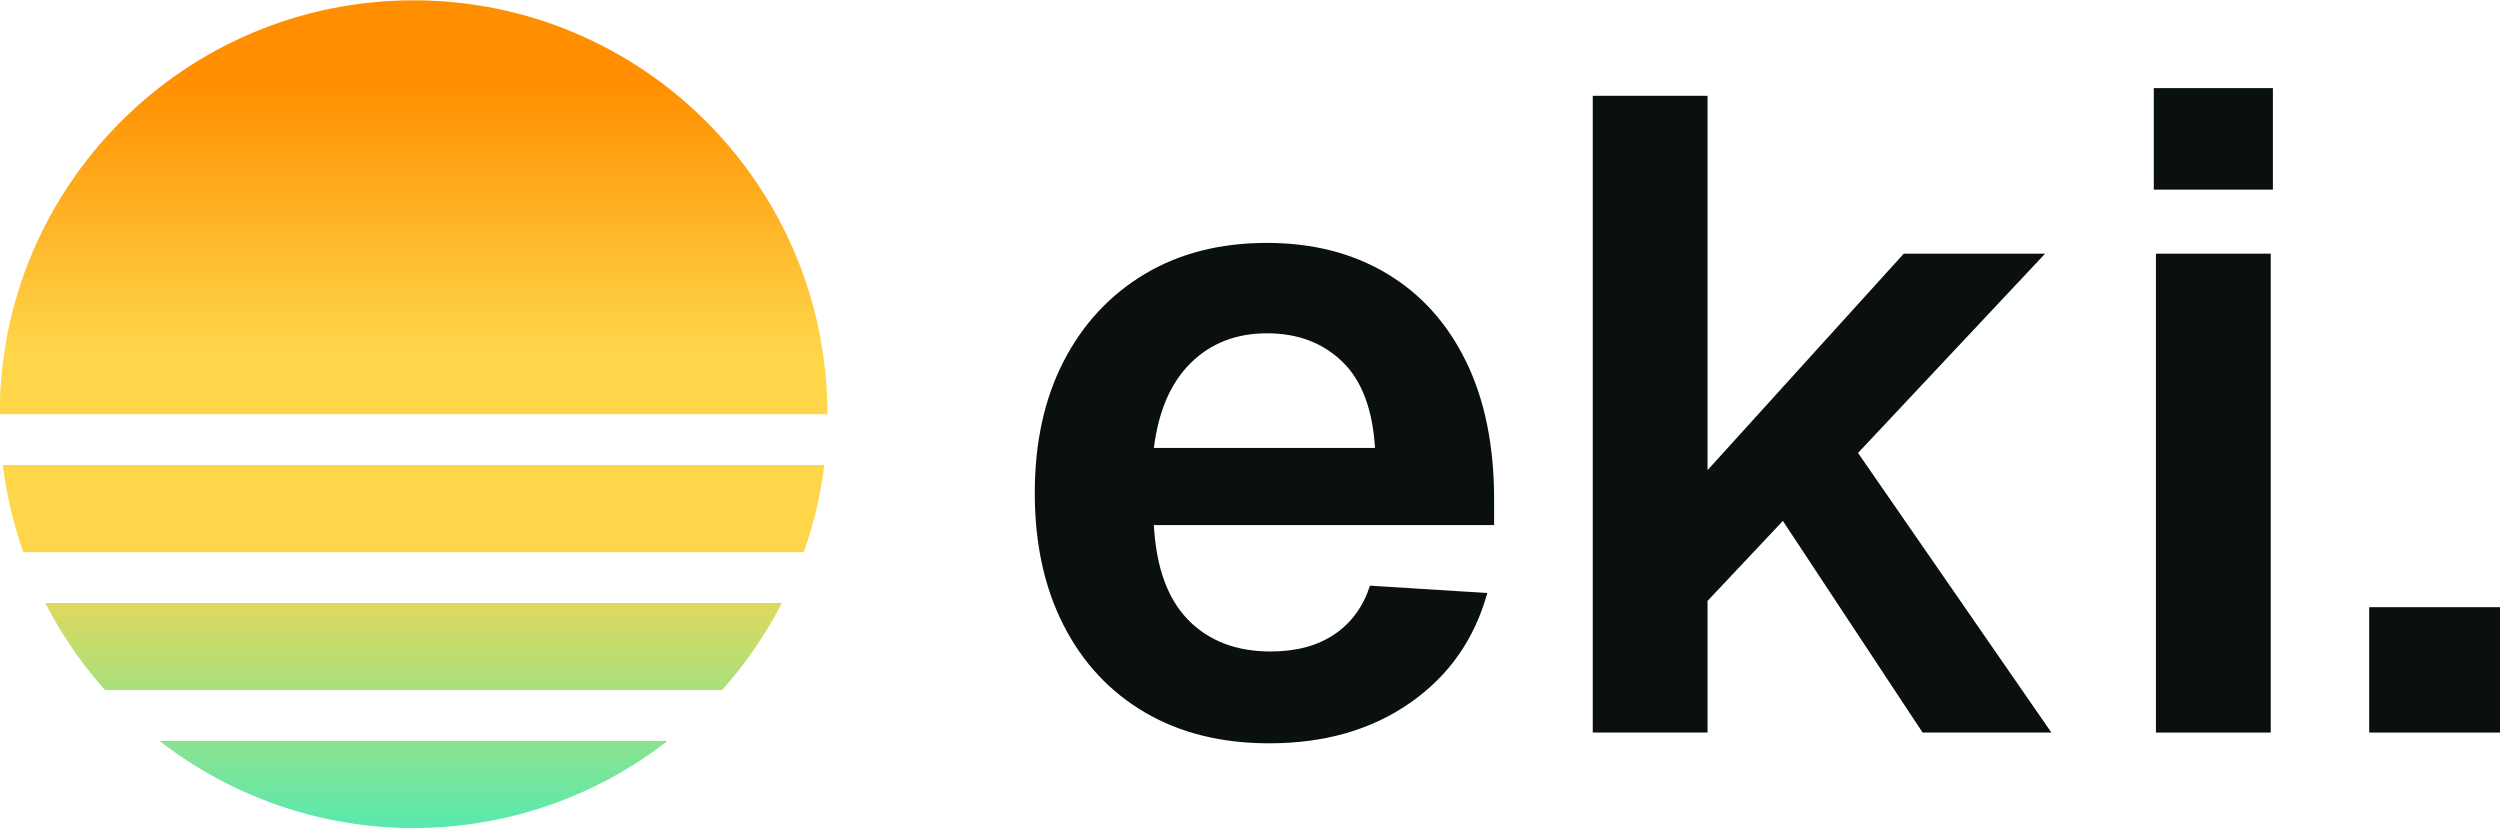
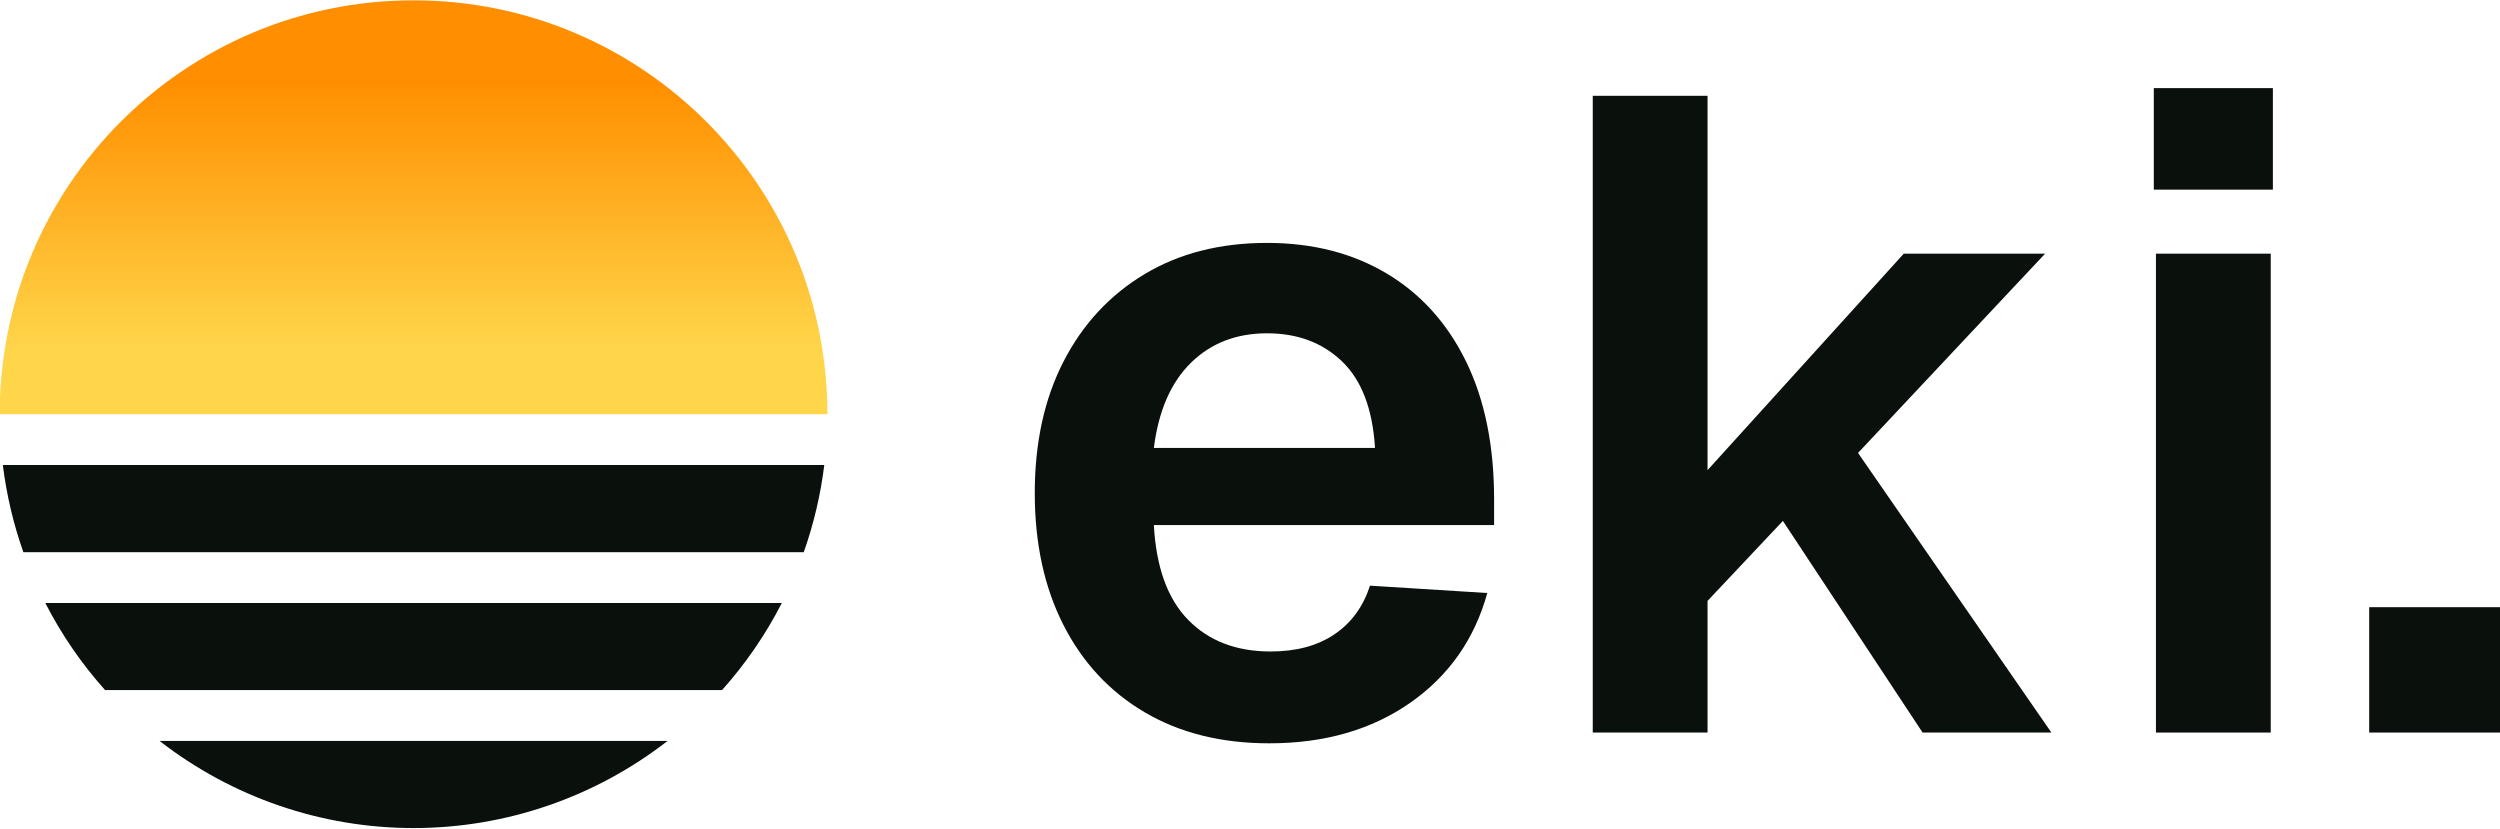
<svg xmlns="http://www.w3.org/2000/svg" viewBox="0.35 -816.86 2787.7 923.72" width="480" height="159.05">
  <defs>
    <linearGradient id="eki-sun" gradientUnits="userSpaceOnUse" x1="0" y1="0" x2="0" y2="100">
      <stop offset="0" stop-color="#FF8F00" />
      <stop offset="0.1" stop-color="#FF8F00" />
      <stop offset="0.42" stop-color="#FFD54A" />
-       <stop offset="0.66" stop-color="#FFD54A" />
-       <stop offset="1" stop-color="#58E9AE" />
+       <stop offset="1" stop-color="#FFD54A" />
    </linearGradient>
  </defs>
  <g transform="translate(0 -816.5) scale(9.23)">
    <path d="M0 50A50 50 0 0 1 100 50Z" fill="url(#eki-sun)" />
-     <path d="M0.38 56.14L99.62 56.14A50 50 0 0 1 97.14 66.67L2.86 66.67A50 50 0 0 1 0.38 56.14Z" fill="url(#eki-sun)" />
-     <path d="M5.51 72.81L94.49 72.81A50 50 0 0 1 87.27 83.33L12.73 83.33A50 50 0 0 1 5.51 72.81Z" fill="url(#eki-sun)" />
-     <path d="M19.31 89.47L80.69 89.47A50 50 0 0 1 50.00 100.00L50.00 100.00A50 50 0 0 1 19.31 89.47Z" fill="url(#eki-sun)" />
+     <path d="M0.38 56.14L99.62 56.14A50 50 0 0 1 97.14 66.67L2.86 66.67A50 50 0 0 1 0.38 56.14Z" fill="#0A100C" />
+     <path d="M5.51 72.81L94.49 72.81A50 50 0 0 1 87.27 83.33L12.73 83.33A50 50 0 0 1 5.51 72.81Z" fill="#0A100C" />
+     <path d="M19.31 89.47L80.69 89.47A50 50 0 0 1 50.00 100.00L50.00 100.00A50 50 0 0 1 19.31 89.47Z" fill="#0A100C" />
  </g>
  <g transform="translate(1115 0)">
    <path d="M300.6 12Q220.8 12 162.1 -22.4Q103.4 -56.8 71.3 -119.7Q39.2 -182.6 39.2 -267Q39.2 -351.4 71.3 -413.8Q103.4 -476.2 161.5 -511.1Q219.6 -546 298.2 -546Q374.4 -546 431.6 -511.9Q488.8 -477.8 520.1 -413.8Q551.4 -349.8 551.4 -260V-231.4H172Q175.8 -160.8 210.3 -125.6Q244.8 -90.4 302.2 -90.4Q345 -90.4 373.3 -109.5Q401.6 -128.6 413 -163.8L543.8 -155.6Q522.4 -78.2 457.7 -33.1Q393 12 300.6 12ZM172 -317.4H418.6Q414.6 -382.4 381.9 -413.8Q349.2 -445.2 298.2 -445.2Q246.8 -445.2 213.3 -412.3Q179.8 -379.4 172 -317.4Z" fill="#0A100C" />
    <path d="M661.4 0V-710H789.4V-292.6L1008.2 -534H1165.8L957.2 -311.8L1172.8 0H1029.2L873.4 -236L789.4 -146.8V0Z" fill="#0A100C" />
    <path d="M1289.4 0V-534H1417.4V0ZM1287 -605.4V-718.6H1419.8V-605.4Z" fill="#0A100C" />
    <path d="M1527.2 0V-139.8H1673.4V0Z" fill="#0A100C" />
  </g>
</svg>
